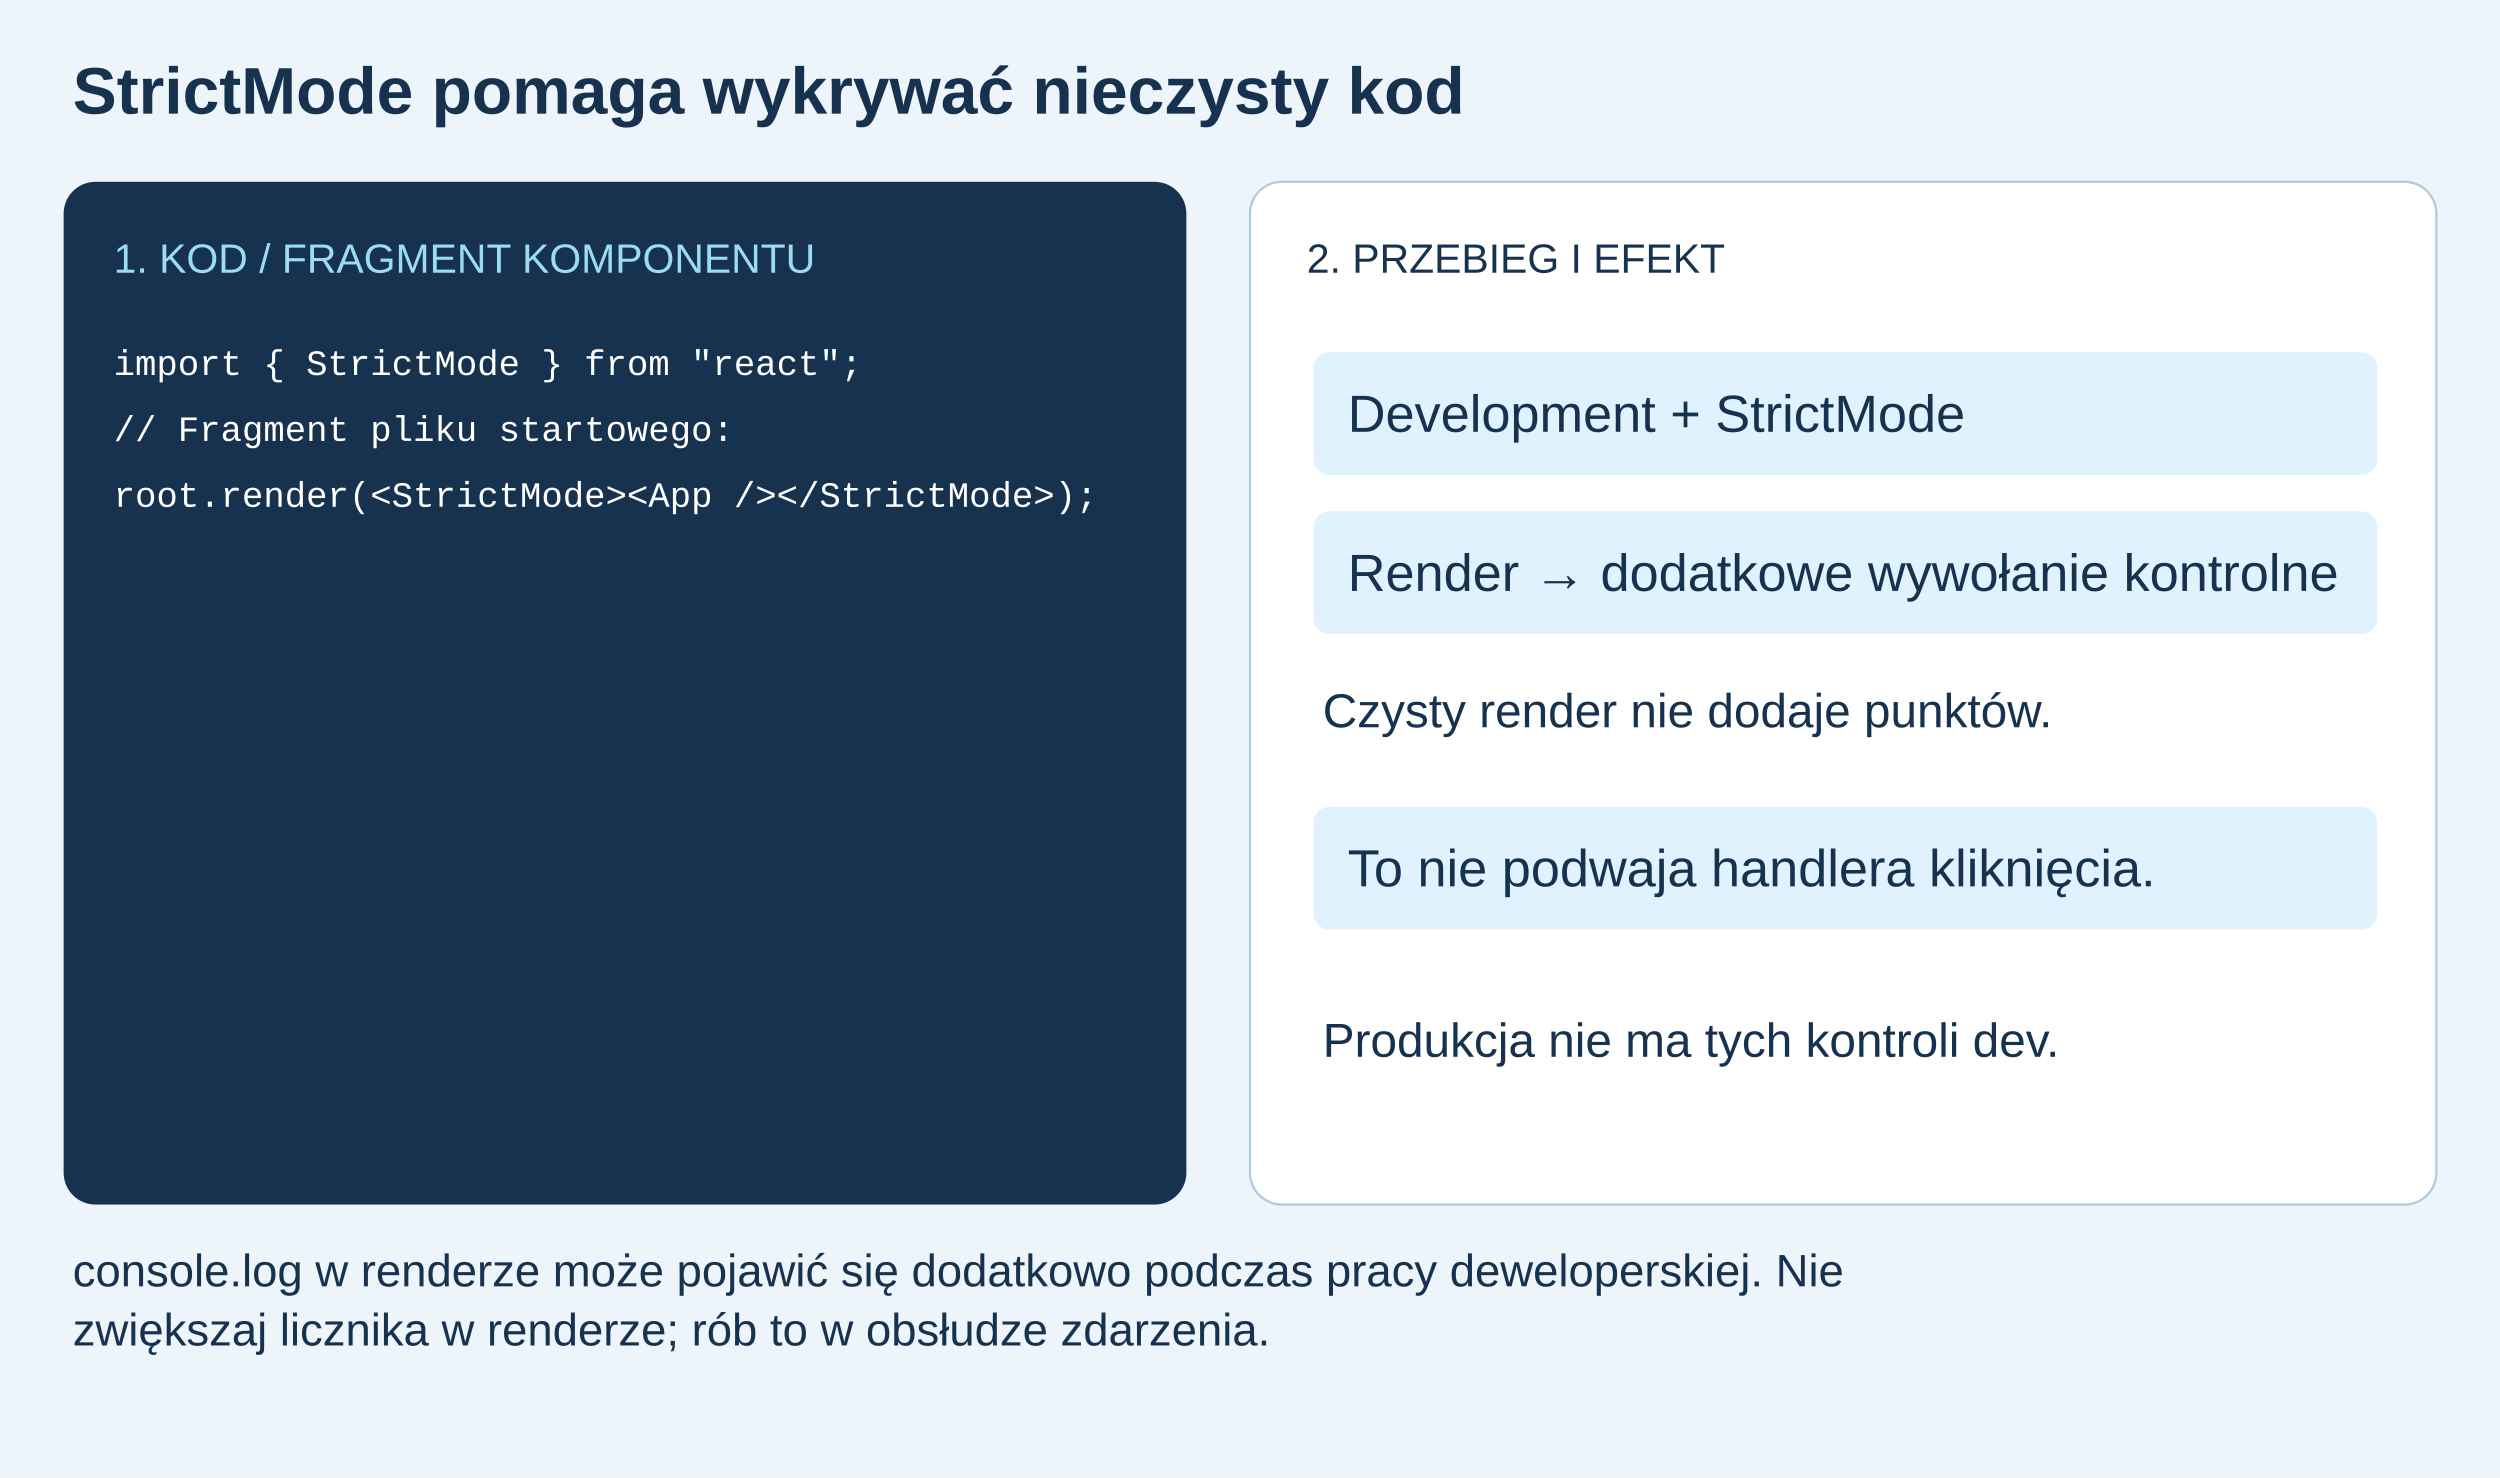
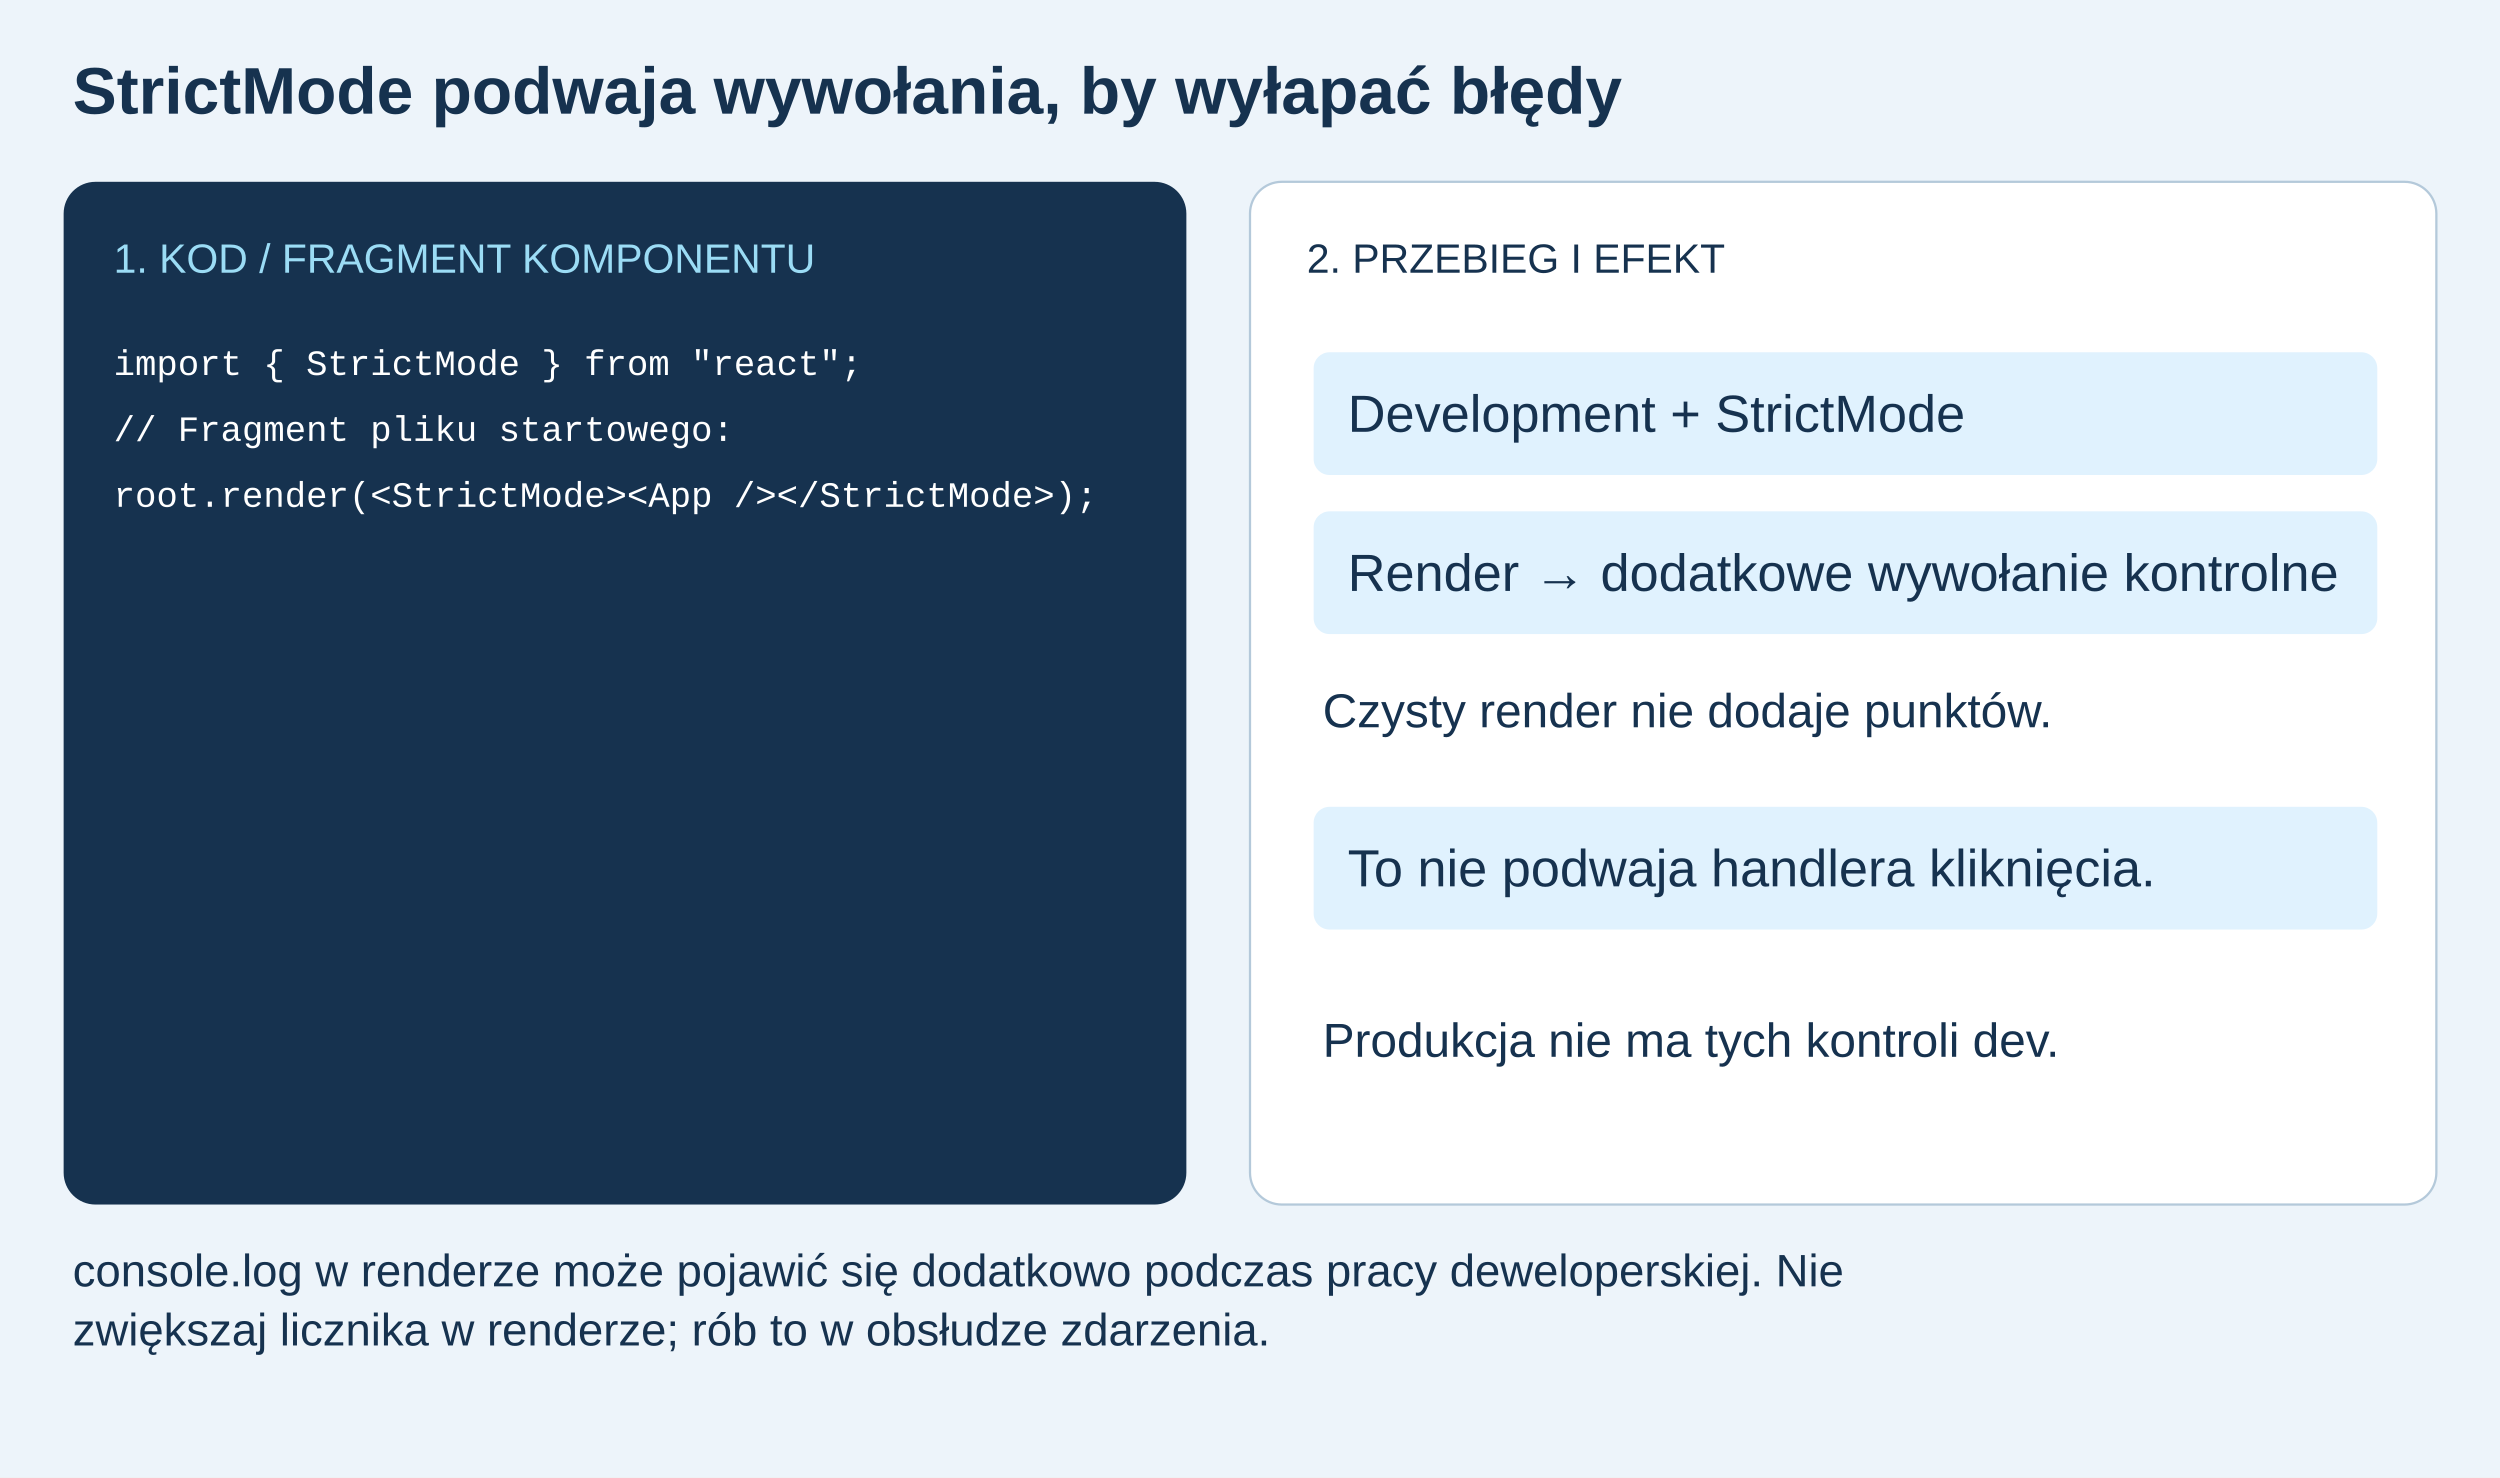
<svg xmlns="http://www.w3.org/2000/svg" viewBox="0 0 1100 650" role="img" aria-labelledby="title desc">
  <g font-family="Arial, sans-serif">
    <rect x="0" y="0" width="1100" height="650" fill="#edf4fa" />
-     <text x="32" y="50" fill="#16324f" font-size="29" font-weight="700">StrictMode pomaga wykrywać nieczysty kod</text>
+     <text x="32" y="50" fill="#16324f" font-size="29" font-weight="700">StrictMode podwaja wywołania, by wyłapać błędy</text>
    <rect x="28" y="80" width="494" height="450" fill="#16324f" rx="14" />
    <rect x="550" y="80" width="522" height="450" fill="#fff" rx="14" stroke="#b4c9da" />
    <text x="50" y="120" fill="#9bdcf5" font-size="18">1. KOD / FRAGMENT KOMPONENTU</text>
    <text x="575" y="120" fill="#16324f" font-size="18">2. PRZEBIEG I EFEKT</text>
    <text x="50" y="165" fill="#fff" font-size="15.681" font-family="Consolas, Courier New, monospace" xml:space="preserve">import { StrictMode } from "react";</text>
    <text x="50" y="194" fill="#fff" font-size="15.681" font-family="Consolas, Courier New, monospace" xml:space="preserve">// Fragment pliku startowego:</text>
    <text x="50" y="223" fill="#fff" font-size="15.681" font-family="Consolas, Courier New, monospace" xml:space="preserve">root.render(&lt;StrictMode&gt;&lt;App /&gt;&lt;/StrictMode&gt;);</text>
    <rect x="578" y="155" width="468" height="54" fill="#e0f2fe" rx="7" />
    <text x="593" y="190" fill="#16324f" font-size="23">Development + StrictMode</text>
    <rect x="578" y="225" width="468" height="54" fill="#e0f2fe" rx="7" />
    <text x="593" y="260" fill="#16324f" font-size="23">Render → dodatkowe wywołanie kontrolne</text>
    <text x="582" y="320" fill="#16324f" font-size="21">Czysty render nie dodaje punktów.</text>
    <rect x="578" y="355" width="468" height="54" fill="#e0f2fe" rx="7" />
    <text x="593" y="390" fill="#16324f" font-size="23">To nie podwaja handlera kliknięcia.</text>
    <text x="582" y="465" fill="#16324f" font-size="21">Produkcja nie ma tych kontroli dev.</text>
    <text x="32" y="566" fill="#16324f" font-size="20">console.log w renderze może pojawić się dodatkowo podczas pracy deweloperskiej. Nie</text>
    <text x="32" y="592" fill="#16324f" font-size="20">zwiększaj licznika w renderze; rób to w obsłudze zdarzenia.</text>
  </g>
</svg>
